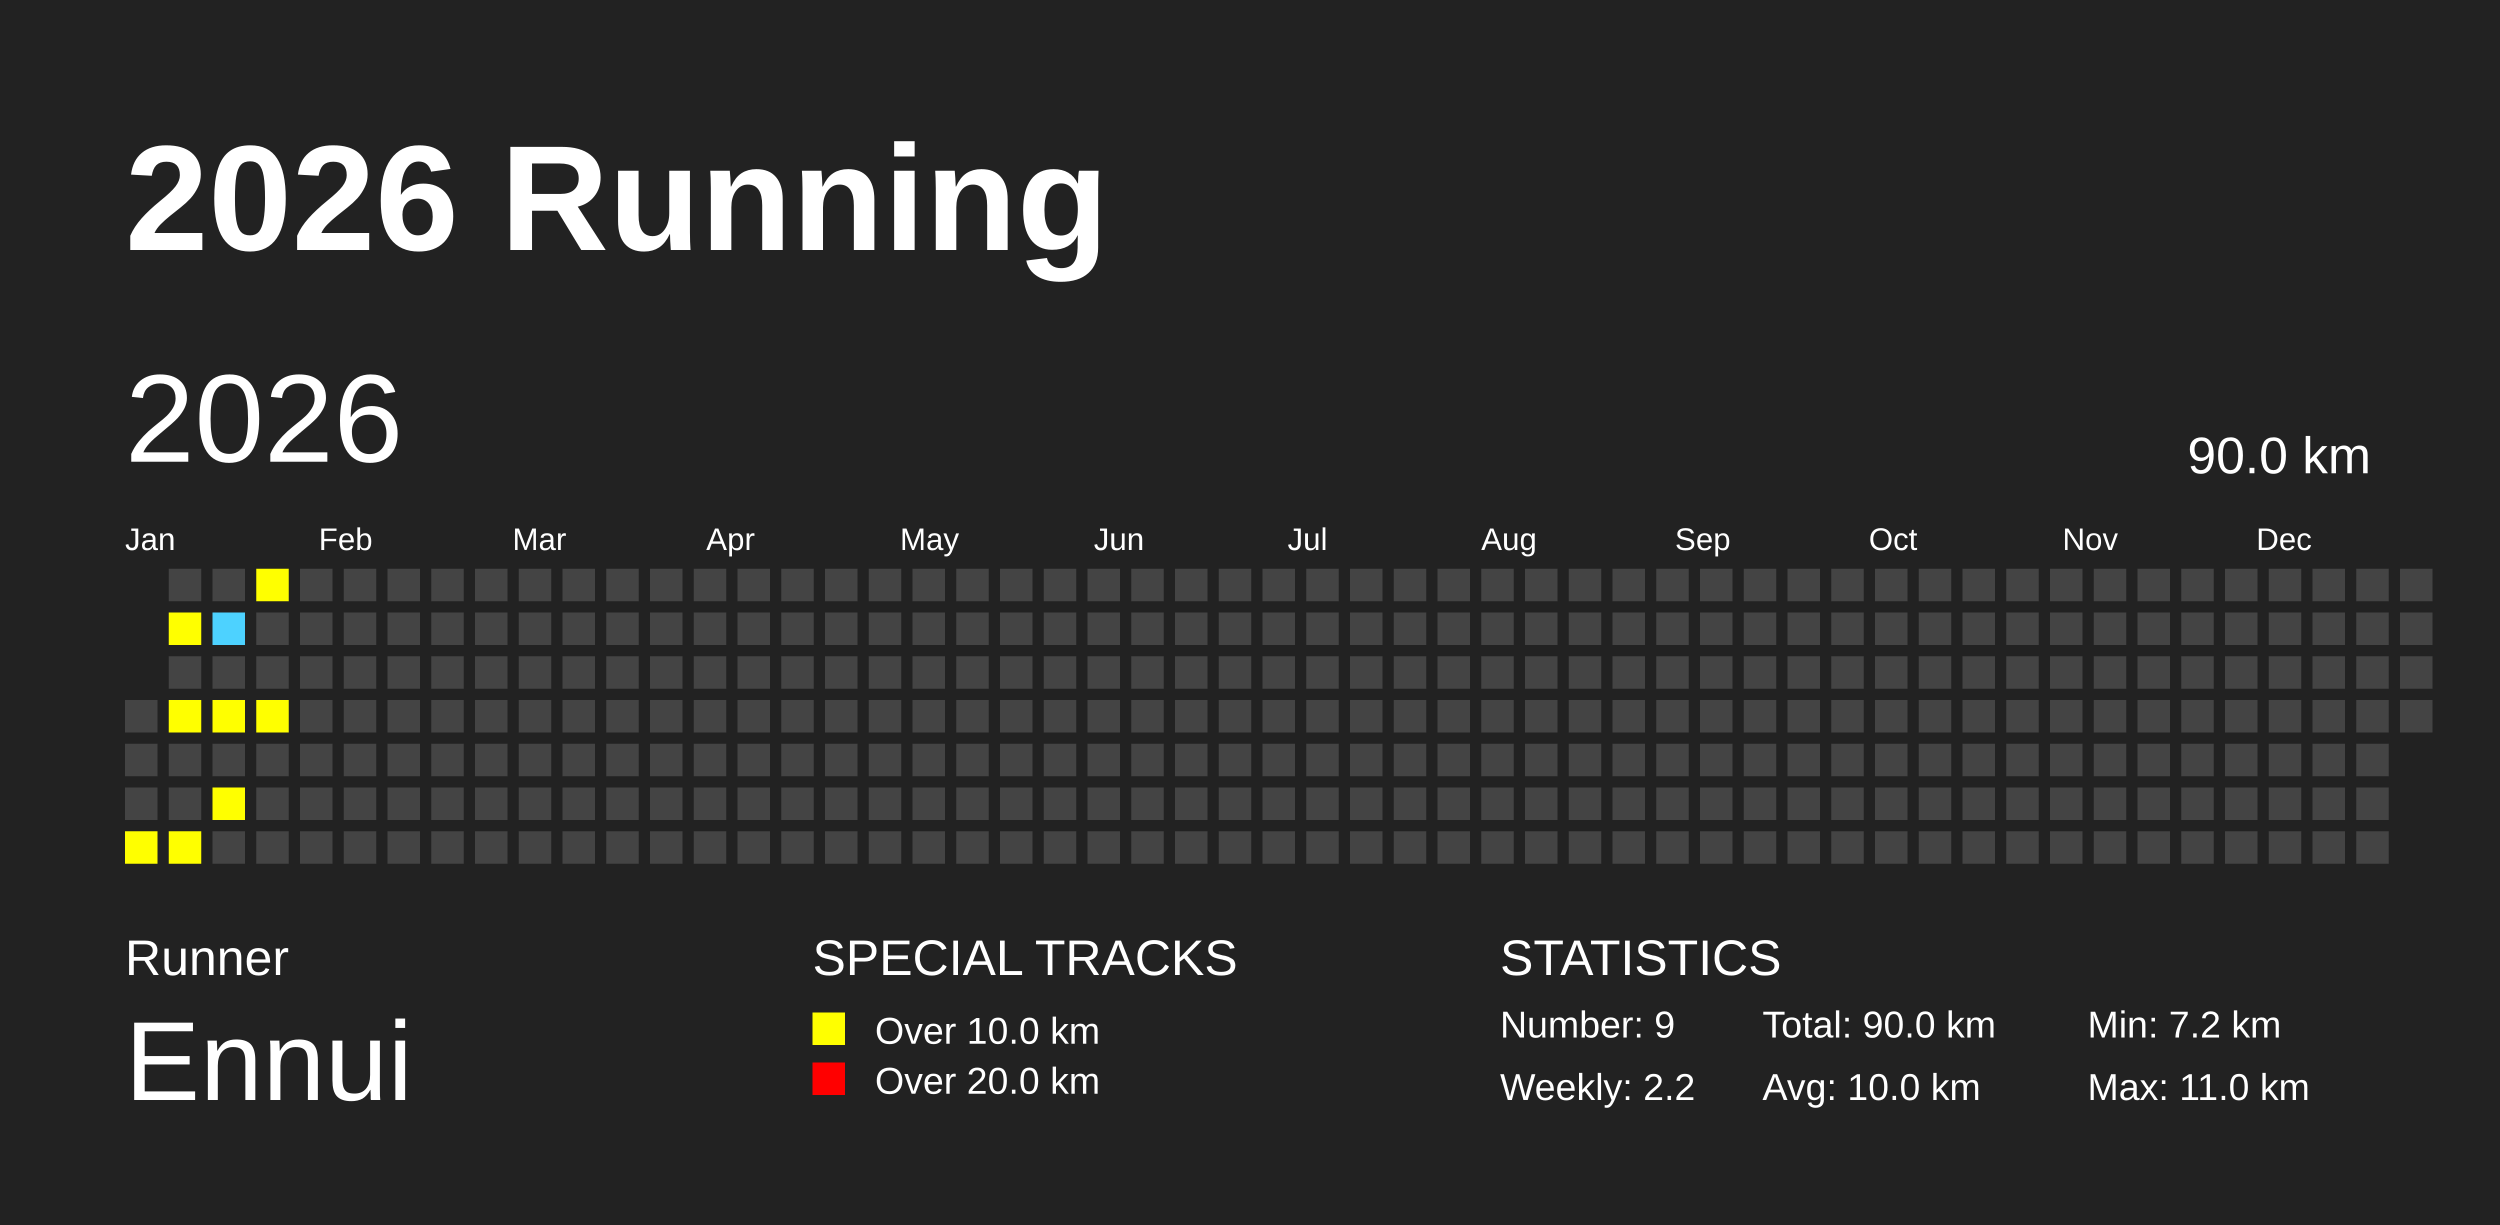
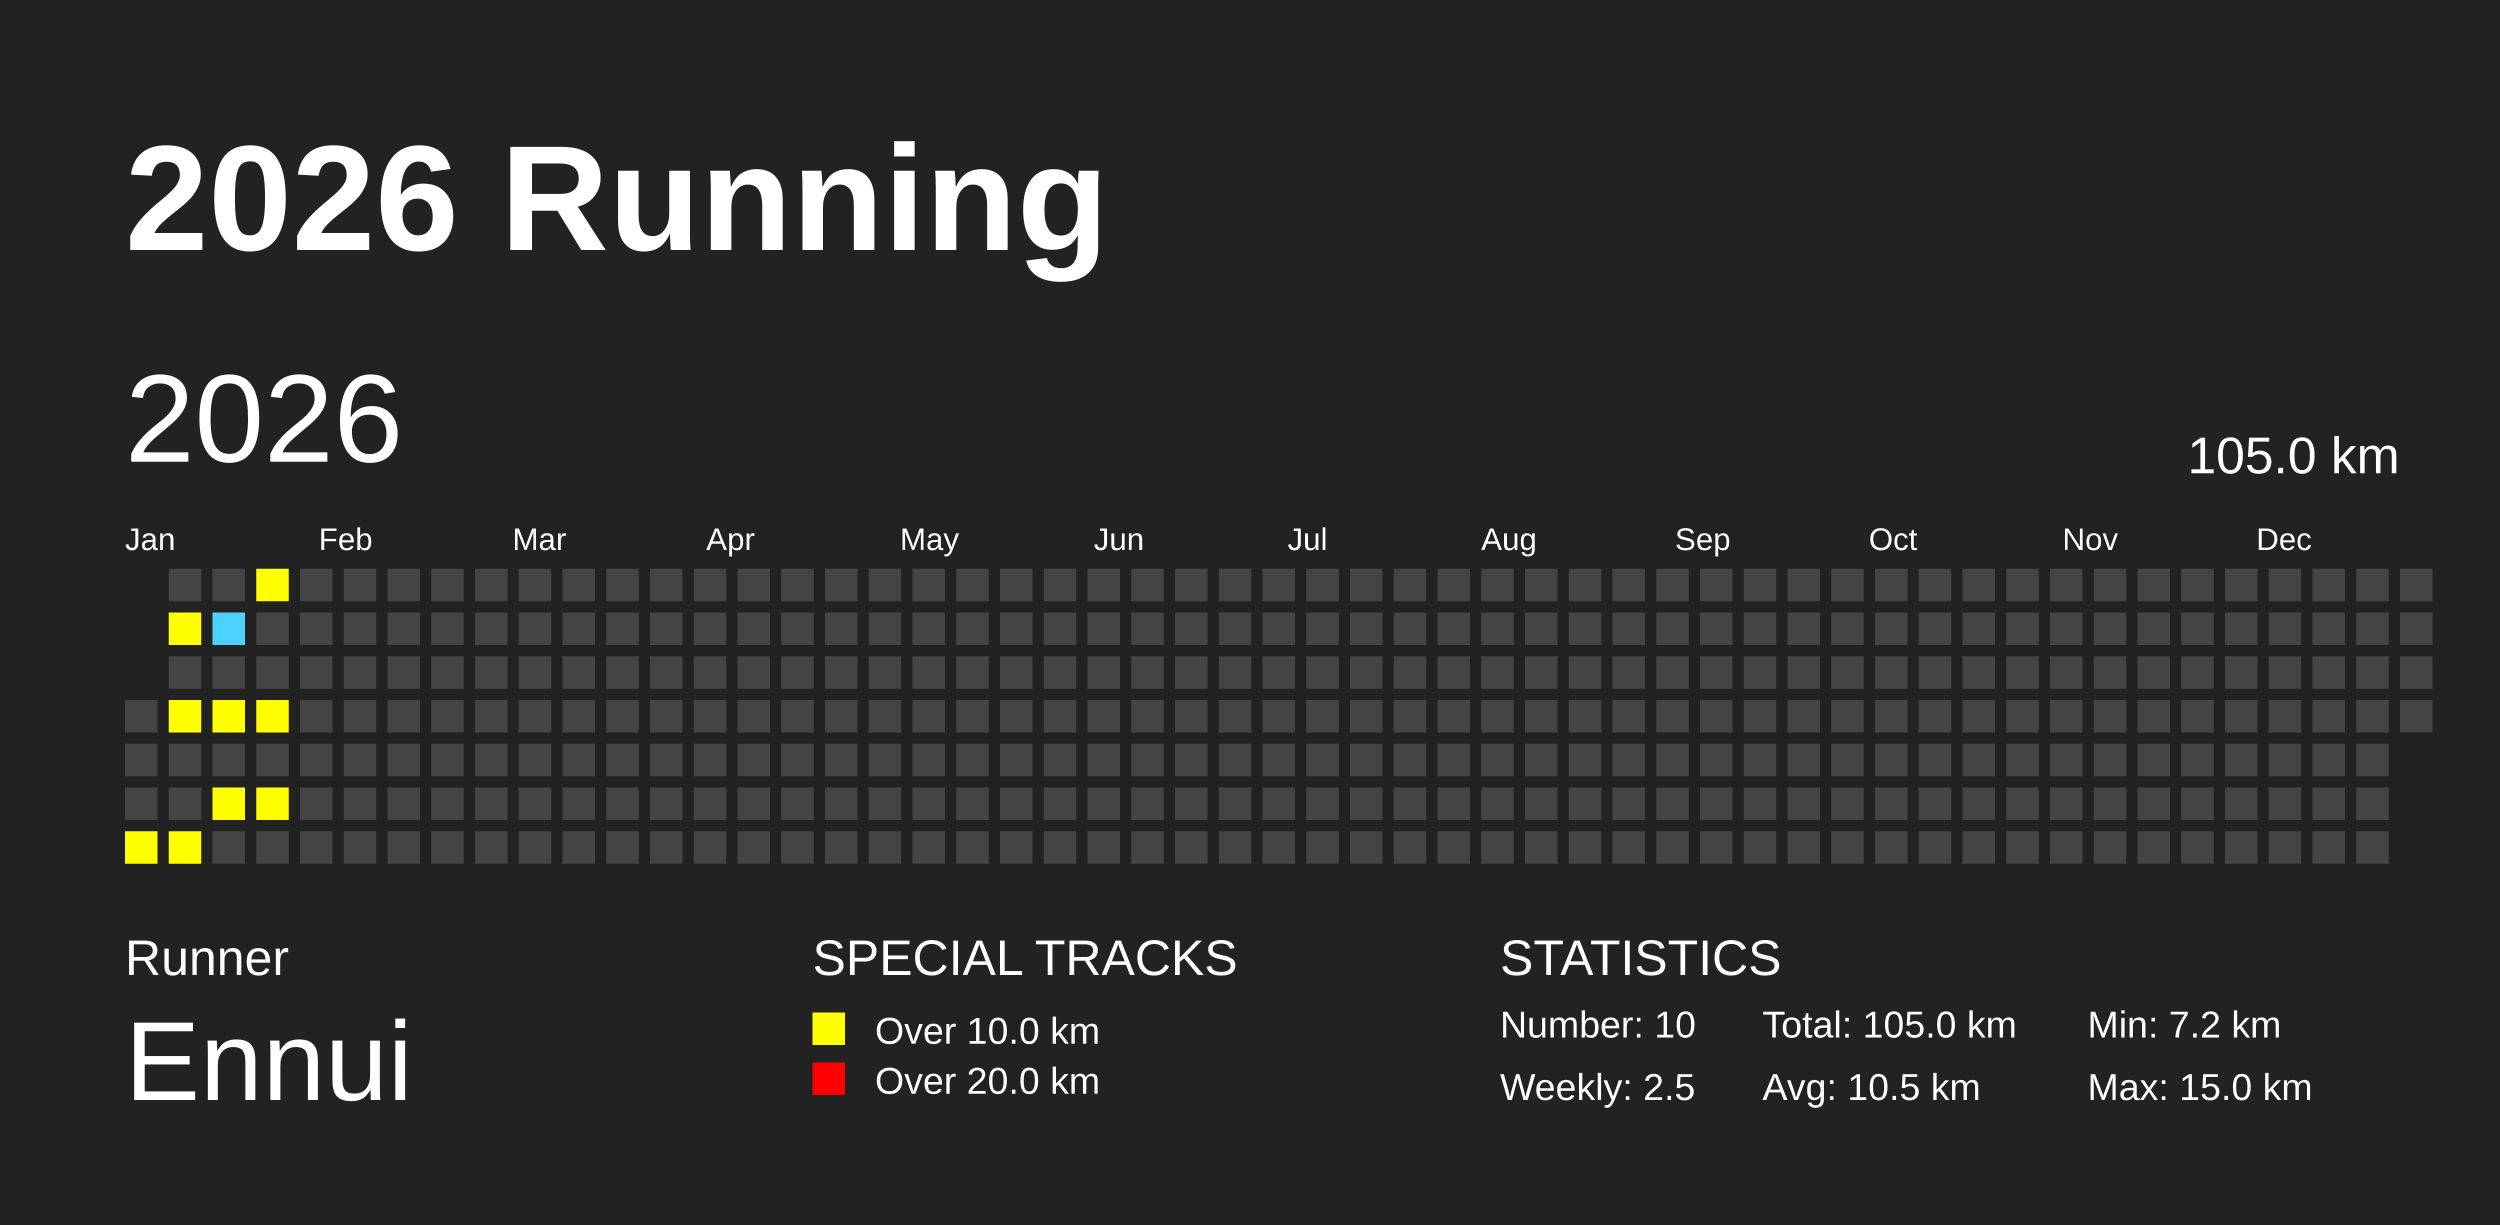
<svg xmlns="http://www.w3.org/2000/svg" baseProfile="full" height="98mm" version="1.1" viewBox="0,0,200,98" width="200mm">
  <defs />
  <rect fill="#222222" height="98" width="200" x="0" y="0" />
  <text fill="#FFFFFF" style="font-size:12px; font-family:Arial; font-weight:bold;" x="10" y="20">2026 Running</text>
  <text fill="#FFFFFF" style="font-size:4px; font-family:Arial" x="10" y="78">Runner</text>
  <text fill="#FFFFFF" style="font-size:9px; font-family:Arial" x="10" y="88">Ennui</text>
  <text fill="#FFFFFF" style="font-size:4px; font-family:Arial" x="65" y="78">SPECIAL TRACKS</text>
  <rect fill="yellow" height="2.6" width="2.6" x="65" y="81" />
  <text fill="#FFFFFF" style="font-size:3px; font-family:Arial" x="70" y="83.5">Over 10.0 km</text>
  <rect fill="red" height="2.6" width="2.6" x="65" y="85" />
  <text fill="#FFFFFF" style="font-size:3px; font-family:Arial" x="70" y="87.5">Over 20.0 km</text>
  <text fill="#FFFFFF" style="font-size:4px; font-family:Arial" x="120" y="78">STATISTICS</text>
-   <text fill="#FFFFFF" style="font-size:3px; font-family:Arial" x="120" y="83">Number: 9</text>
-   <text fill="#FFFFFF" style="font-size:3px; font-family:Arial" x="120" y="88">Weekly: 2.2</text>
-   <text fill="#FFFFFF" style="font-size:3px; font-family:Arial" x="141" y="83">Total: 90.0 km</text>
-   <text fill="#FFFFFF" style="font-size:3px; font-family:Arial" x="141" y="88">Avg: 10.0 km</text>
+   <text fill="#FFFFFF" style="font-size:3px; font-family:Arial" x="120" y="83">Number: 10</text>
+   <text fill="#FFFFFF" style="font-size:3px; font-family:Arial" x="120" y="88">Weekly: 2.5</text>
+   <text fill="#FFFFFF" style="font-size:3px; font-family:Arial" x="141" y="83">Total: 105.0 km</text>
+   <text fill="#FFFFFF" style="font-size:3px; font-family:Arial" x="141" y="88">Avg: 10.5 km</text>
  <text fill="#FFFFFF" style="font-size:3px; font-family:Arial" x="167" y="83">Min: 7.2 km</text>
-   <text fill="#FFFFFF" style="font-size:3px; font-family:Arial" x="167" y="88">Max: 11.0 km</text>
+   <text fill="#FFFFFF" style="font-size:3px; font-family:Arial" x="167" y="88">Max: 15.0 km</text>
  <text dominant-baseline="hanging" fill="#FFFFFF" style="font-size:10.0px; font-family:Arial;" x="10" y="30">2026</text>
-   <text dominant-baseline="hanging" fill="#FFFFFF" style="font-size:4.125px; font-family:Arial;" x="175" y="35">90.0 km</text>
+   <text dominant-baseline="hanging" fill="#FFFFFF" style="font-size:4.125px; font-family:Arial;" x="175" y="35">105.0 km</text>
  <text fill="#FFFFFF" style="font-size:2.5px; font-family:Arial" x="10.0" y="44">Jan</text>
  <text fill="#FFFFFF" style="font-size:2.5px; font-family:Arial" x="25.5" y="44">Feb</text>
  <text fill="#FFFFFF" style="font-size:2.5px; font-family:Arial" x="41.0" y="44">Mar</text>
  <text fill="#FFFFFF" style="font-size:2.5px; font-family:Arial" x="56.5" y="44">Apr</text>
  <text fill="#FFFFFF" style="font-size:2.5px; font-family:Arial" x="72.0" y="44">May</text>
  <text fill="#FFFFFF" style="font-size:2.5px; font-family:Arial" x="87.5" y="44">Jun</text>
  <text fill="#FFFFFF" style="font-size:2.5px; font-family:Arial" x="103.0" y="44">Jul</text>
  <text fill="#FFFFFF" style="font-size:2.5px; font-family:Arial" x="118.5" y="44">Aug</text>
  <text fill="#FFFFFF" style="font-size:2.5px; font-family:Arial" x="134.0" y="44">Sep</text>
  <text fill="#FFFFFF" style="font-size:2.5px; font-family:Arial" x="149.5" y="44">Oct</text>
  <text fill="#FFFFFF" style="font-size:2.5px; font-family:Arial" x="165.0" y="44">Nov</text>
  <text fill="#FFFFFF" style="font-size:2.5px; font-family:Arial" x="180.5" y="44">Dec</text>
  <rect fill="#444444" height="2.6" width="2.6" x="10.0" y="56.0" />
  <rect fill="#444444" height="2.6" width="2.6" x="10.0" y="59.5" />
  <rect fill="#444444" height="2.6" width="2.6" x="10.0" y="63.0" />
  <rect fill="yellow" height="2.6" width="2.6" x="10.0" y="66.5" />
  <rect fill="#444444" height="2.6" width="2.6" x="13.5" y="45.5" />
  <rect fill="yellow" height="2.6" width="2.6" x="13.5" y="49.0" />
  <rect fill="#444444" height="2.6" width="2.6" x="13.5" y="52.5" />
  <rect fill="yellow" height="2.6" width="2.6" x="13.5" y="56.0" />
  <rect fill="#444444" height="2.6" width="2.6" x="13.5" y="59.5" />
  <rect fill="#444444" height="2.6" width="2.6" x="13.5" y="63.0" />
  <rect fill="yellow" height="2.6" width="2.6" x="13.5" y="66.5" />
  <rect fill="#444444" height="2.6" width="2.6" x="17.0" y="45.5" />
  <rect fill="#4DD2FF" height="2.6" width="2.6" x="17.0" y="49.0" />
  <rect fill="#444444" height="2.6" width="2.6" x="17.0" y="52.5" />
  <rect fill="yellow" height="2.6" width="2.6" x="17.0" y="56.0" />
  <rect fill="#444444" height="2.6" width="2.6" x="17.0" y="59.5" />
  <rect fill="yellow" height="2.6" width="2.6" x="17.0" y="63.0" />
  <rect fill="#444444" height="2.6" width="2.6" x="17.0" y="66.5" />
  <rect fill="yellow" height="2.6" width="2.6" x="20.5" y="45.5" />
  <rect fill="#444444" height="2.6" width="2.6" x="20.5" y="49.0" />
  <rect fill="#444444" height="2.6" width="2.6" x="20.5" y="52.5" />
  <rect fill="yellow" height="2.6" width="2.6" x="20.5" y="56.0" />
  <rect fill="#444444" height="2.6" width="2.6" x="20.5" y="59.5" />
-   <rect fill="#444444" height="2.6" width="2.6" x="20.5" y="63.0" />
+   <rect fill="yellow" height="2.6" width="2.6" x="20.5" y="63.0" />
  <rect fill="#444444" height="2.6" width="2.6" x="20.5" y="66.5" />
  <rect fill="#444444" height="2.6" width="2.6" x="24.0" y="45.5" />
  <rect fill="#444444" height="2.6" width="2.6" x="24.0" y="49.0" />
  <rect fill="#444444" height="2.6" width="2.6" x="24.0" y="52.5" />
  <rect fill="#444444" height="2.6" width="2.6" x="24.0" y="56.0" />
  <rect fill="#444444" height="2.6" width="2.6" x="24.0" y="59.5" />
  <rect fill="#444444" height="2.6" width="2.6" x="24.0" y="63.0" />
  <rect fill="#444444" height="2.6" width="2.6" x="24.0" y="66.5" />
  <rect fill="#444444" height="2.6" width="2.6" x="27.5" y="45.5" />
  <rect fill="#444444" height="2.6" width="2.6" x="27.5" y="49.0" />
  <rect fill="#444444" height="2.6" width="2.6" x="27.5" y="52.5" />
  <rect fill="#444444" height="2.6" width="2.6" x="27.5" y="56.0" />
  <rect fill="#444444" height="2.6" width="2.6" x="27.5" y="59.5" />
  <rect fill="#444444" height="2.6" width="2.6" x="27.5" y="63.0" />
  <rect fill="#444444" height="2.6" width="2.6" x="27.5" y="66.5" />
  <rect fill="#444444" height="2.6" width="2.6" x="31.0" y="45.5" />
  <rect fill="#444444" height="2.6" width="2.6" x="31.0" y="49.0" />
  <rect fill="#444444" height="2.6" width="2.6" x="31.0" y="52.5" />
  <rect fill="#444444" height="2.6" width="2.6" x="31.0" y="56.0" />
  <rect fill="#444444" height="2.6" width="2.6" x="31.0" y="59.5" />
  <rect fill="#444444" height="2.6" width="2.6" x="31.0" y="63.0" />
  <rect fill="#444444" height="2.6" width="2.6" x="31.0" y="66.5" />
  <rect fill="#444444" height="2.6" width="2.6" x="34.5" y="45.5" />
  <rect fill="#444444" height="2.6" width="2.6" x="34.5" y="49.0" />
  <rect fill="#444444" height="2.6" width="2.6" x="34.5" y="52.5" />
  <rect fill="#444444" height="2.6" width="2.6" x="34.5" y="56.0" />
  <rect fill="#444444" height="2.6" width="2.6" x="34.5" y="59.5" />
  <rect fill="#444444" height="2.6" width="2.6" x="34.5" y="63.0" />
  <rect fill="#444444" height="2.6" width="2.6" x="34.5" y="66.5" />
  <rect fill="#444444" height="2.6" width="2.6" x="38.0" y="45.5" />
  <rect fill="#444444" height="2.6" width="2.6" x="38.0" y="49.0" />
  <rect fill="#444444" height="2.6" width="2.6" x="38.0" y="52.5" />
  <rect fill="#444444" height="2.6" width="2.6" x="38.0" y="56.0" />
  <rect fill="#444444" height="2.6" width="2.6" x="38.0" y="59.5" />
  <rect fill="#444444" height="2.6" width="2.6" x="38.0" y="63.0" />
  <rect fill="#444444" height="2.6" width="2.6" x="38.0" y="66.5" />
  <rect fill="#444444" height="2.6" width="2.6" x="41.5" y="45.5" />
  <rect fill="#444444" height="2.6" width="2.6" x="41.5" y="49.0" />
  <rect fill="#444444" height="2.6" width="2.6" x="41.5" y="52.5" />
  <rect fill="#444444" height="2.6" width="2.6" x="41.5" y="56.0" />
  <rect fill="#444444" height="2.6" width="2.6" x="41.5" y="59.5" />
  <rect fill="#444444" height="2.6" width="2.6" x="41.5" y="63.0" />
  <rect fill="#444444" height="2.6" width="2.6" x="41.5" y="66.5" />
  <rect fill="#444444" height="2.6" width="2.6" x="45.0" y="45.5" />
  <rect fill="#444444" height="2.6" width="2.6" x="45.0" y="49.0" />
  <rect fill="#444444" height="2.6" width="2.6" x="45.0" y="52.5" />
  <rect fill="#444444" height="2.6" width="2.6" x="45.0" y="56.0" />
  <rect fill="#444444" height="2.6" width="2.6" x="45.0" y="59.5" />
  <rect fill="#444444" height="2.6" width="2.6" x="45.0" y="63.0" />
  <rect fill="#444444" height="2.6" width="2.6" x="45.0" y="66.5" />
  <rect fill="#444444" height="2.6" width="2.6" x="48.5" y="45.5" />
  <rect fill="#444444" height="2.6" width="2.6" x="48.5" y="49.0" />
  <rect fill="#444444" height="2.6" width="2.6" x="48.5" y="52.5" />
  <rect fill="#444444" height="2.6" width="2.6" x="48.5" y="56.0" />
  <rect fill="#444444" height="2.6" width="2.6" x="48.5" y="59.5" />
  <rect fill="#444444" height="2.6" width="2.6" x="48.5" y="63.0" />
  <rect fill="#444444" height="2.6" width="2.6" x="48.5" y="66.5" />
  <rect fill="#444444" height="2.6" width="2.6" x="52.0" y="45.5" />
  <rect fill="#444444" height="2.6" width="2.6" x="52.0" y="49.0" />
  <rect fill="#444444" height="2.6" width="2.6" x="52.0" y="52.5" />
  <rect fill="#444444" height="2.6" width="2.6" x="52.0" y="56.0" />
  <rect fill="#444444" height="2.6" width="2.6" x="52.0" y="59.5" />
  <rect fill="#444444" height="2.6" width="2.6" x="52.0" y="63.0" />
  <rect fill="#444444" height="2.6" width="2.6" x="52.0" y="66.5" />
  <rect fill="#444444" height="2.6" width="2.6" x="55.5" y="45.5" />
  <rect fill="#444444" height="2.6" width="2.6" x="55.5" y="49.0" />
  <rect fill="#444444" height="2.6" width="2.6" x="55.5" y="52.5" />
  <rect fill="#444444" height="2.6" width="2.6" x="55.5" y="56.0" />
  <rect fill="#444444" height="2.6" width="2.6" x="55.5" y="59.5" />
  <rect fill="#444444" height="2.6" width="2.6" x="55.5" y="63.0" />
  <rect fill="#444444" height="2.6" width="2.6" x="55.5" y="66.5" />
  <rect fill="#444444" height="2.6" width="2.6" x="59.0" y="45.5" />
  <rect fill="#444444" height="2.6" width="2.6" x="59.0" y="49.0" />
  <rect fill="#444444" height="2.6" width="2.6" x="59.0" y="52.5" />
  <rect fill="#444444" height="2.6" width="2.6" x="59.0" y="56.0" />
  <rect fill="#444444" height="2.6" width="2.6" x="59.0" y="59.5" />
  <rect fill="#444444" height="2.6" width="2.6" x="59.0" y="63.0" />
  <rect fill="#444444" height="2.6" width="2.6" x="59.0" y="66.5" />
  <rect fill="#444444" height="2.6" width="2.6" x="62.5" y="45.5" />
  <rect fill="#444444" height="2.6" width="2.6" x="62.5" y="49.0" />
  <rect fill="#444444" height="2.6" width="2.6" x="62.5" y="52.5" />
  <rect fill="#444444" height="2.6" width="2.6" x="62.5" y="56.0" />
  <rect fill="#444444" height="2.6" width="2.6" x="62.5" y="59.5" />
  <rect fill="#444444" height="2.6" width="2.6" x="62.5" y="63.0" />
  <rect fill="#444444" height="2.6" width="2.6" x="62.5" y="66.5" />
  <rect fill="#444444" height="2.6" width="2.6" x="66.0" y="45.5" />
  <rect fill="#444444" height="2.6" width="2.6" x="66.0" y="49.0" />
  <rect fill="#444444" height="2.6" width="2.6" x="66.0" y="52.5" />
  <rect fill="#444444" height="2.6" width="2.6" x="66.0" y="56.0" />
  <rect fill="#444444" height="2.6" width="2.6" x="66.0" y="59.5" />
  <rect fill="#444444" height="2.6" width="2.6" x="66.0" y="63.0" />
  <rect fill="#444444" height="2.6" width="2.6" x="66.0" y="66.5" />
  <rect fill="#444444" height="2.6" width="2.6" x="69.5" y="45.5" />
  <rect fill="#444444" height="2.6" width="2.6" x="69.5" y="49.0" />
  <rect fill="#444444" height="2.6" width="2.6" x="69.5" y="52.5" />
  <rect fill="#444444" height="2.6" width="2.6" x="69.5" y="56.0" />
  <rect fill="#444444" height="2.6" width="2.6" x="69.5" y="59.5" />
  <rect fill="#444444" height="2.6" width="2.6" x="69.5" y="63.0" />
  <rect fill="#444444" height="2.6" width="2.6" x="69.5" y="66.5" />
  <rect fill="#444444" height="2.6" width="2.6" x="73.0" y="45.5" />
  <rect fill="#444444" height="2.6" width="2.6" x="73.0" y="49.0" />
  <rect fill="#444444" height="2.6" width="2.6" x="73.0" y="52.5" />
  <rect fill="#444444" height="2.6" width="2.6" x="73.0" y="56.0" />
  <rect fill="#444444" height="2.6" width="2.6" x="73.0" y="59.5" />
  <rect fill="#444444" height="2.6" width="2.6" x="73.0" y="63.0" />
  <rect fill="#444444" height="2.6" width="2.6" x="73.0" y="66.5" />
  <rect fill="#444444" height="2.6" width="2.6" x="76.5" y="45.5" />
  <rect fill="#444444" height="2.6" width="2.6" x="76.5" y="49.0" />
  <rect fill="#444444" height="2.6" width="2.6" x="76.5" y="52.5" />
  <rect fill="#444444" height="2.6" width="2.6" x="76.5" y="56.0" />
  <rect fill="#444444" height="2.6" width="2.6" x="76.5" y="59.5" />
  <rect fill="#444444" height="2.6" width="2.6" x="76.5" y="63.0" />
  <rect fill="#444444" height="2.6" width="2.6" x="76.5" y="66.5" />
  <rect fill="#444444" height="2.6" width="2.6" x="80.0" y="45.5" />
  <rect fill="#444444" height="2.6" width="2.6" x="80.0" y="49.0" />
  <rect fill="#444444" height="2.6" width="2.6" x="80.0" y="52.5" />
  <rect fill="#444444" height="2.6" width="2.6" x="80.0" y="56.0" />
  <rect fill="#444444" height="2.6" width="2.6" x="80.0" y="59.5" />
  <rect fill="#444444" height="2.6" width="2.6" x="80.0" y="63.0" />
  <rect fill="#444444" height="2.6" width="2.6" x="80.0" y="66.5" />
  <rect fill="#444444" height="2.6" width="2.6" x="83.5" y="45.5" />
  <rect fill="#444444" height="2.6" width="2.6" x="83.5" y="49.0" />
  <rect fill="#444444" height="2.6" width="2.6" x="83.5" y="52.5" />
  <rect fill="#444444" height="2.6" width="2.6" x="83.5" y="56.0" />
  <rect fill="#444444" height="2.6" width="2.6" x="83.5" y="59.5" />
  <rect fill="#444444" height="2.6" width="2.6" x="83.5" y="63.0" />
  <rect fill="#444444" height="2.6" width="2.6" x="83.5" y="66.5" />
  <rect fill="#444444" height="2.6" width="2.6" x="87.0" y="45.5" />
  <rect fill="#444444" height="2.6" width="2.6" x="87.0" y="49.0" />
  <rect fill="#444444" height="2.6" width="2.6" x="87.0" y="52.5" />
  <rect fill="#444444" height="2.6" width="2.6" x="87.0" y="56.0" />
  <rect fill="#444444" height="2.6" width="2.6" x="87.0" y="59.5" />
  <rect fill="#444444" height="2.6" width="2.6" x="87.0" y="63.0" />
  <rect fill="#444444" height="2.6" width="2.6" x="87.0" y="66.5" />
  <rect fill="#444444" height="2.6" width="2.6" x="90.5" y="45.5" />
  <rect fill="#444444" height="2.6" width="2.6" x="90.5" y="49.0" />
  <rect fill="#444444" height="2.6" width="2.6" x="90.5" y="52.5" />
  <rect fill="#444444" height="2.6" width="2.6" x="90.5" y="56.0" />
  <rect fill="#444444" height="2.6" width="2.6" x="90.5" y="59.5" />
  <rect fill="#444444" height="2.6" width="2.6" x="90.5" y="63.0" />
  <rect fill="#444444" height="2.6" width="2.6" x="90.5" y="66.5" />
  <rect fill="#444444" height="2.6" width="2.6" x="94.0" y="45.5" />
  <rect fill="#444444" height="2.6" width="2.6" x="94.0" y="49.0" />
  <rect fill="#444444" height="2.6" width="2.6" x="94.0" y="52.5" />
  <rect fill="#444444" height="2.6" width="2.6" x="94.0" y="56.0" />
  <rect fill="#444444" height="2.6" width="2.6" x="94.0" y="59.5" />
  <rect fill="#444444" height="2.6" width="2.6" x="94.0" y="63.0" />
  <rect fill="#444444" height="2.6" width="2.6" x="94.0" y="66.5" />
  <rect fill="#444444" height="2.6" width="2.6" x="97.5" y="45.5" />
  <rect fill="#444444" height="2.6" width="2.6" x="97.5" y="49.0" />
  <rect fill="#444444" height="2.6" width="2.6" x="97.5" y="52.5" />
  <rect fill="#444444" height="2.6" width="2.6" x="97.5" y="56.0" />
  <rect fill="#444444" height="2.6" width="2.6" x="97.5" y="59.5" />
  <rect fill="#444444" height="2.6" width="2.6" x="97.5" y="63.0" />
  <rect fill="#444444" height="2.6" width="2.6" x="97.5" y="66.5" />
  <rect fill="#444444" height="2.6" width="2.6" x="101.0" y="45.5" />
  <rect fill="#444444" height="2.6" width="2.6" x="101.0" y="49.0" />
  <rect fill="#444444" height="2.6" width="2.6" x="101.0" y="52.5" />
  <rect fill="#444444" height="2.6" width="2.6" x="101.0" y="56.0" />
  <rect fill="#444444" height="2.6" width="2.6" x="101.0" y="59.5" />
  <rect fill="#444444" height="2.6" width="2.6" x="101.0" y="63.0" />
  <rect fill="#444444" height="2.6" width="2.6" x="101.0" y="66.5" />
  <rect fill="#444444" height="2.6" width="2.6" x="104.5" y="45.5" />
  <rect fill="#444444" height="2.6" width="2.6" x="104.5" y="49.0" />
  <rect fill="#444444" height="2.6" width="2.6" x="104.5" y="52.5" />
  <rect fill="#444444" height="2.6" width="2.6" x="104.5" y="56.0" />
  <rect fill="#444444" height="2.6" width="2.6" x="104.5" y="59.5" />
  <rect fill="#444444" height="2.6" width="2.6" x="104.5" y="63.0" />
  <rect fill="#444444" height="2.6" width="2.6" x="104.5" y="66.5" />
  <rect fill="#444444" height="2.6" width="2.6" x="108.0" y="45.5" />
  <rect fill="#444444" height="2.6" width="2.6" x="108.0" y="49.0" />
  <rect fill="#444444" height="2.6" width="2.6" x="108.0" y="52.5" />
  <rect fill="#444444" height="2.6" width="2.6" x="108.0" y="56.0" />
  <rect fill="#444444" height="2.6" width="2.6" x="108.0" y="59.5" />
  <rect fill="#444444" height="2.6" width="2.6" x="108.0" y="63.0" />
  <rect fill="#444444" height="2.6" width="2.6" x="108.0" y="66.5" />
  <rect fill="#444444" height="2.6" width="2.6" x="111.5" y="45.5" />
  <rect fill="#444444" height="2.6" width="2.6" x="111.5" y="49.0" />
  <rect fill="#444444" height="2.6" width="2.6" x="111.5" y="52.5" />
  <rect fill="#444444" height="2.6" width="2.6" x="111.5" y="56.0" />
  <rect fill="#444444" height="2.6" width="2.6" x="111.5" y="59.5" />
  <rect fill="#444444" height="2.6" width="2.6" x="111.5" y="63.0" />
  <rect fill="#444444" height="2.6" width="2.6" x="111.5" y="66.5" />
  <rect fill="#444444" height="2.6" width="2.6" x="115.0" y="45.5" />
  <rect fill="#444444" height="2.6" width="2.6" x="115.0" y="49.0" />
  <rect fill="#444444" height="2.6" width="2.6" x="115.0" y="52.5" />
  <rect fill="#444444" height="2.6" width="2.6" x="115.0" y="56.0" />
  <rect fill="#444444" height="2.6" width="2.6" x="115.0" y="59.5" />
  <rect fill="#444444" height="2.6" width="2.6" x="115.0" y="63.0" />
  <rect fill="#444444" height="2.6" width="2.6" x="115.0" y="66.5" />
  <rect fill="#444444" height="2.6" width="2.6" x="118.5" y="45.5" />
  <rect fill="#444444" height="2.6" width="2.6" x="118.5" y="49.0" />
  <rect fill="#444444" height="2.6" width="2.6" x="118.5" y="52.5" />
  <rect fill="#444444" height="2.6" width="2.6" x="118.5" y="56.0" />
  <rect fill="#444444" height="2.6" width="2.6" x="118.5" y="59.5" />
  <rect fill="#444444" height="2.6" width="2.6" x="118.5" y="63.0" />
  <rect fill="#444444" height="2.6" width="2.6" x="118.5" y="66.5" />
  <rect fill="#444444" height="2.6" width="2.6" x="122.0" y="45.5" />
  <rect fill="#444444" height="2.6" width="2.6" x="122.0" y="49.0" />
  <rect fill="#444444" height="2.6" width="2.6" x="122.0" y="52.5" />
  <rect fill="#444444" height="2.6" width="2.6" x="122.0" y="56.0" />
  <rect fill="#444444" height="2.6" width="2.6" x="122.0" y="59.5" />
  <rect fill="#444444" height="2.6" width="2.6" x="122.0" y="63.0" />
  <rect fill="#444444" height="2.6" width="2.6" x="122.0" y="66.5" />
  <rect fill="#444444" height="2.6" width="2.6" x="125.5" y="45.5" />
  <rect fill="#444444" height="2.6" width="2.6" x="125.5" y="49.0" />
  <rect fill="#444444" height="2.6" width="2.6" x="125.5" y="52.5" />
  <rect fill="#444444" height="2.6" width="2.6" x="125.5" y="56.0" />
  <rect fill="#444444" height="2.6" width="2.6" x="125.5" y="59.5" />
  <rect fill="#444444" height="2.6" width="2.6" x="125.5" y="63.0" />
  <rect fill="#444444" height="2.6" width="2.6" x="125.5" y="66.5" />
  <rect fill="#444444" height="2.6" width="2.6" x="129.0" y="45.5" />
  <rect fill="#444444" height="2.6" width="2.6" x="129.0" y="49.0" />
  <rect fill="#444444" height="2.6" width="2.6" x="129.0" y="52.5" />
  <rect fill="#444444" height="2.6" width="2.6" x="129.0" y="56.0" />
  <rect fill="#444444" height="2.6" width="2.6" x="129.0" y="59.5" />
  <rect fill="#444444" height="2.6" width="2.6" x="129.0" y="63.0" />
  <rect fill="#444444" height="2.6" width="2.6" x="129.0" y="66.5" />
  <rect fill="#444444" height="2.6" width="2.6" x="132.5" y="45.5" />
  <rect fill="#444444" height="2.6" width="2.6" x="132.5" y="49.0" />
  <rect fill="#444444" height="2.6" width="2.6" x="132.5" y="52.5" />
  <rect fill="#444444" height="2.6" width="2.6" x="132.5" y="56.0" />
  <rect fill="#444444" height="2.6" width="2.6" x="132.5" y="59.5" />
  <rect fill="#444444" height="2.6" width="2.6" x="132.5" y="63.0" />
  <rect fill="#444444" height="2.6" width="2.6" x="132.5" y="66.5" />
  <rect fill="#444444" height="2.6" width="2.6" x="136.0" y="45.5" />
  <rect fill="#444444" height="2.6" width="2.6" x="136.0" y="49.0" />
  <rect fill="#444444" height="2.6" width="2.6" x="136.0" y="52.5" />
  <rect fill="#444444" height="2.6" width="2.6" x="136.0" y="56.0" />
  <rect fill="#444444" height="2.6" width="2.6" x="136.0" y="59.5" />
  <rect fill="#444444" height="2.6" width="2.6" x="136.0" y="63.0" />
  <rect fill="#444444" height="2.6" width="2.6" x="136.0" y="66.5" />
  <rect fill="#444444" height="2.6" width="2.6" x="139.5" y="45.5" />
  <rect fill="#444444" height="2.6" width="2.6" x="139.5" y="49.0" />
  <rect fill="#444444" height="2.6" width="2.6" x="139.5" y="52.5" />
  <rect fill="#444444" height="2.6" width="2.6" x="139.5" y="56.0" />
  <rect fill="#444444" height="2.6" width="2.6" x="139.5" y="59.5" />
  <rect fill="#444444" height="2.6" width="2.6" x="139.5" y="63.0" />
  <rect fill="#444444" height="2.6" width="2.6" x="139.5" y="66.5" />
  <rect fill="#444444" height="2.6" width="2.6" x="143.0" y="45.5" />
  <rect fill="#444444" height="2.6" width="2.6" x="143.0" y="49.0" />
  <rect fill="#444444" height="2.6" width="2.6" x="143.0" y="52.5" />
  <rect fill="#444444" height="2.6" width="2.6" x="143.0" y="56.0" />
  <rect fill="#444444" height="2.6" width="2.6" x="143.0" y="59.5" />
  <rect fill="#444444" height="2.6" width="2.6" x="143.0" y="63.0" />
  <rect fill="#444444" height="2.6" width="2.6" x="143.0" y="66.5" />
  <rect fill="#444444" height="2.6" width="2.6" x="146.5" y="45.5" />
  <rect fill="#444444" height="2.6" width="2.6" x="146.5" y="49.0" />
  <rect fill="#444444" height="2.6" width="2.6" x="146.5" y="52.5" />
  <rect fill="#444444" height="2.6" width="2.6" x="146.5" y="56.0" />
  <rect fill="#444444" height="2.6" width="2.6" x="146.5" y="59.5" />
  <rect fill="#444444" height="2.6" width="2.6" x="146.5" y="63.0" />
  <rect fill="#444444" height="2.6" width="2.6" x="146.5" y="66.5" />
  <rect fill="#444444" height="2.6" width="2.6" x="150.0" y="45.5" />
  <rect fill="#444444" height="2.6" width="2.6" x="150.0" y="49.0" />
  <rect fill="#444444" height="2.6" width="2.6" x="150.0" y="52.5" />
  <rect fill="#444444" height="2.6" width="2.6" x="150.0" y="56.0" />
  <rect fill="#444444" height="2.6" width="2.6" x="150.0" y="59.5" />
  <rect fill="#444444" height="2.6" width="2.6" x="150.0" y="63.0" />
  <rect fill="#444444" height="2.6" width="2.6" x="150.0" y="66.5" />
  <rect fill="#444444" height="2.6" width="2.6" x="153.5" y="45.5" />
  <rect fill="#444444" height="2.6" width="2.6" x="153.5" y="49.0" />
  <rect fill="#444444" height="2.6" width="2.6" x="153.5" y="52.5" />
  <rect fill="#444444" height="2.6" width="2.6" x="153.5" y="56.0" />
  <rect fill="#444444" height="2.6" width="2.6" x="153.5" y="59.5" />
  <rect fill="#444444" height="2.6" width="2.6" x="153.5" y="63.0" />
  <rect fill="#444444" height="2.6" width="2.6" x="153.5" y="66.5" />
  <rect fill="#444444" height="2.6" width="2.6" x="157.0" y="45.5" />
  <rect fill="#444444" height="2.6" width="2.6" x="157.0" y="49.0" />
  <rect fill="#444444" height="2.6" width="2.6" x="157.0" y="52.5" />
  <rect fill="#444444" height="2.6" width="2.6" x="157.0" y="56.0" />
  <rect fill="#444444" height="2.6" width="2.6" x="157.0" y="59.5" />
  <rect fill="#444444" height="2.6" width="2.6" x="157.0" y="63.0" />
  <rect fill="#444444" height="2.6" width="2.6" x="157.0" y="66.5" />
  <rect fill="#444444" height="2.6" width="2.6" x="160.5" y="45.5" />
  <rect fill="#444444" height="2.6" width="2.6" x="160.5" y="49.0" />
  <rect fill="#444444" height="2.6" width="2.6" x="160.5" y="52.5" />
  <rect fill="#444444" height="2.6" width="2.6" x="160.5" y="56.0" />
  <rect fill="#444444" height="2.6" width="2.6" x="160.5" y="59.5" />
  <rect fill="#444444" height="2.6" width="2.6" x="160.5" y="63.0" />
  <rect fill="#444444" height="2.6" width="2.6" x="160.5" y="66.5" />
  <rect fill="#444444" height="2.6" width="2.6" x="164.0" y="45.5" />
  <rect fill="#444444" height="2.6" width="2.6" x="164.0" y="49.0" />
  <rect fill="#444444" height="2.6" width="2.6" x="164.0" y="52.5" />
  <rect fill="#444444" height="2.6" width="2.6" x="164.0" y="56.0" />
  <rect fill="#444444" height="2.6" width="2.6" x="164.0" y="59.5" />
  <rect fill="#444444" height="2.6" width="2.6" x="164.0" y="63.0" />
  <rect fill="#444444" height="2.6" width="2.6" x="164.0" y="66.5" />
  <rect fill="#444444" height="2.6" width="2.6" x="167.5" y="45.5" />
  <rect fill="#444444" height="2.6" width="2.6" x="167.5" y="49.0" />
  <rect fill="#444444" height="2.6" width="2.6" x="167.5" y="52.5" />
  <rect fill="#444444" height="2.6" width="2.6" x="167.5" y="56.0" />
  <rect fill="#444444" height="2.6" width="2.6" x="167.5" y="59.5" />
  <rect fill="#444444" height="2.6" width="2.6" x="167.5" y="63.0" />
  <rect fill="#444444" height="2.6" width="2.6" x="167.5" y="66.5" />
  <rect fill="#444444" height="2.6" width="2.6" x="171.0" y="45.5" />
  <rect fill="#444444" height="2.6" width="2.6" x="171.0" y="49.0" />
  <rect fill="#444444" height="2.6" width="2.6" x="171.0" y="52.5" />
  <rect fill="#444444" height="2.6" width="2.6" x="171.0" y="56.0" />
  <rect fill="#444444" height="2.6" width="2.6" x="171.0" y="59.5" />
  <rect fill="#444444" height="2.6" width="2.6" x="171.0" y="63.0" />
  <rect fill="#444444" height="2.6" width="2.6" x="171.0" y="66.5" />
  <rect fill="#444444" height="2.6" width="2.6" x="174.5" y="45.5" />
  <rect fill="#444444" height="2.6" width="2.6" x="174.5" y="49.0" />
  <rect fill="#444444" height="2.6" width="2.6" x="174.5" y="52.5" />
  <rect fill="#444444" height="2.6" width="2.6" x="174.5" y="56.0" />
  <rect fill="#444444" height="2.6" width="2.6" x="174.5" y="59.5" />
  <rect fill="#444444" height="2.6" width="2.6" x="174.5" y="63.0" />
  <rect fill="#444444" height="2.6" width="2.6" x="174.5" y="66.5" />
  <rect fill="#444444" height="2.6" width="2.6" x="178.0" y="45.5" />
  <rect fill="#444444" height="2.6" width="2.6" x="178.0" y="49.0" />
  <rect fill="#444444" height="2.6" width="2.6" x="178.0" y="52.5" />
  <rect fill="#444444" height="2.6" width="2.6" x="178.0" y="56.0" />
  <rect fill="#444444" height="2.6" width="2.6" x="178.0" y="59.5" />
  <rect fill="#444444" height="2.6" width="2.6" x="178.0" y="63.0" />
  <rect fill="#444444" height="2.6" width="2.6" x="178.0" y="66.5" />
  <rect fill="#444444" height="2.6" width="2.6" x="181.5" y="45.5" />
  <rect fill="#444444" height="2.6" width="2.6" x="181.5" y="49.0" />
  <rect fill="#444444" height="2.6" width="2.6" x="181.5" y="52.5" />
  <rect fill="#444444" height="2.6" width="2.6" x="181.5" y="56.0" />
  <rect fill="#444444" height="2.6" width="2.6" x="181.5" y="59.5" />
  <rect fill="#444444" height="2.6" width="2.6" x="181.5" y="63.0" />
  <rect fill="#444444" height="2.6" width="2.6" x="181.5" y="66.5" />
  <rect fill="#444444" height="2.6" width="2.6" x="185.0" y="45.5" />
  <rect fill="#444444" height="2.6" width="2.6" x="185.0" y="49.0" />
  <rect fill="#444444" height="2.6" width="2.6" x="185.0" y="52.5" />
  <rect fill="#444444" height="2.6" width="2.6" x="185.0" y="56.0" />
  <rect fill="#444444" height="2.6" width="2.6" x="185.0" y="59.5" />
  <rect fill="#444444" height="2.6" width="2.6" x="185.0" y="63.0" />
  <rect fill="#444444" height="2.6" width="2.6" x="185.0" y="66.5" />
  <rect fill="#444444" height="2.6" width="2.6" x="188.5" y="45.5" />
  <rect fill="#444444" height="2.6" width="2.6" x="188.5" y="49.0" />
  <rect fill="#444444" height="2.6" width="2.6" x="188.5" y="52.5" />
  <rect fill="#444444" height="2.6" width="2.6" x="188.5" y="56.0" />
  <rect fill="#444444" height="2.6" width="2.6" x="188.5" y="59.5" />
  <rect fill="#444444" height="2.6" width="2.6" x="188.5" y="63.0" />
  <rect fill="#444444" height="2.6" width="2.6" x="188.5" y="66.5" />
  <rect fill="#444444" height="2.6" width="2.6" x="192.0" y="45.5" />
  <rect fill="#444444" height="2.6" width="2.6" x="192.0" y="49.0" />
  <rect fill="#444444" height="2.6" width="2.6" x="192.0" y="52.5" />
  <rect fill="#444444" height="2.6" width="2.6" x="192.0" y="56.0" />
</svg>
